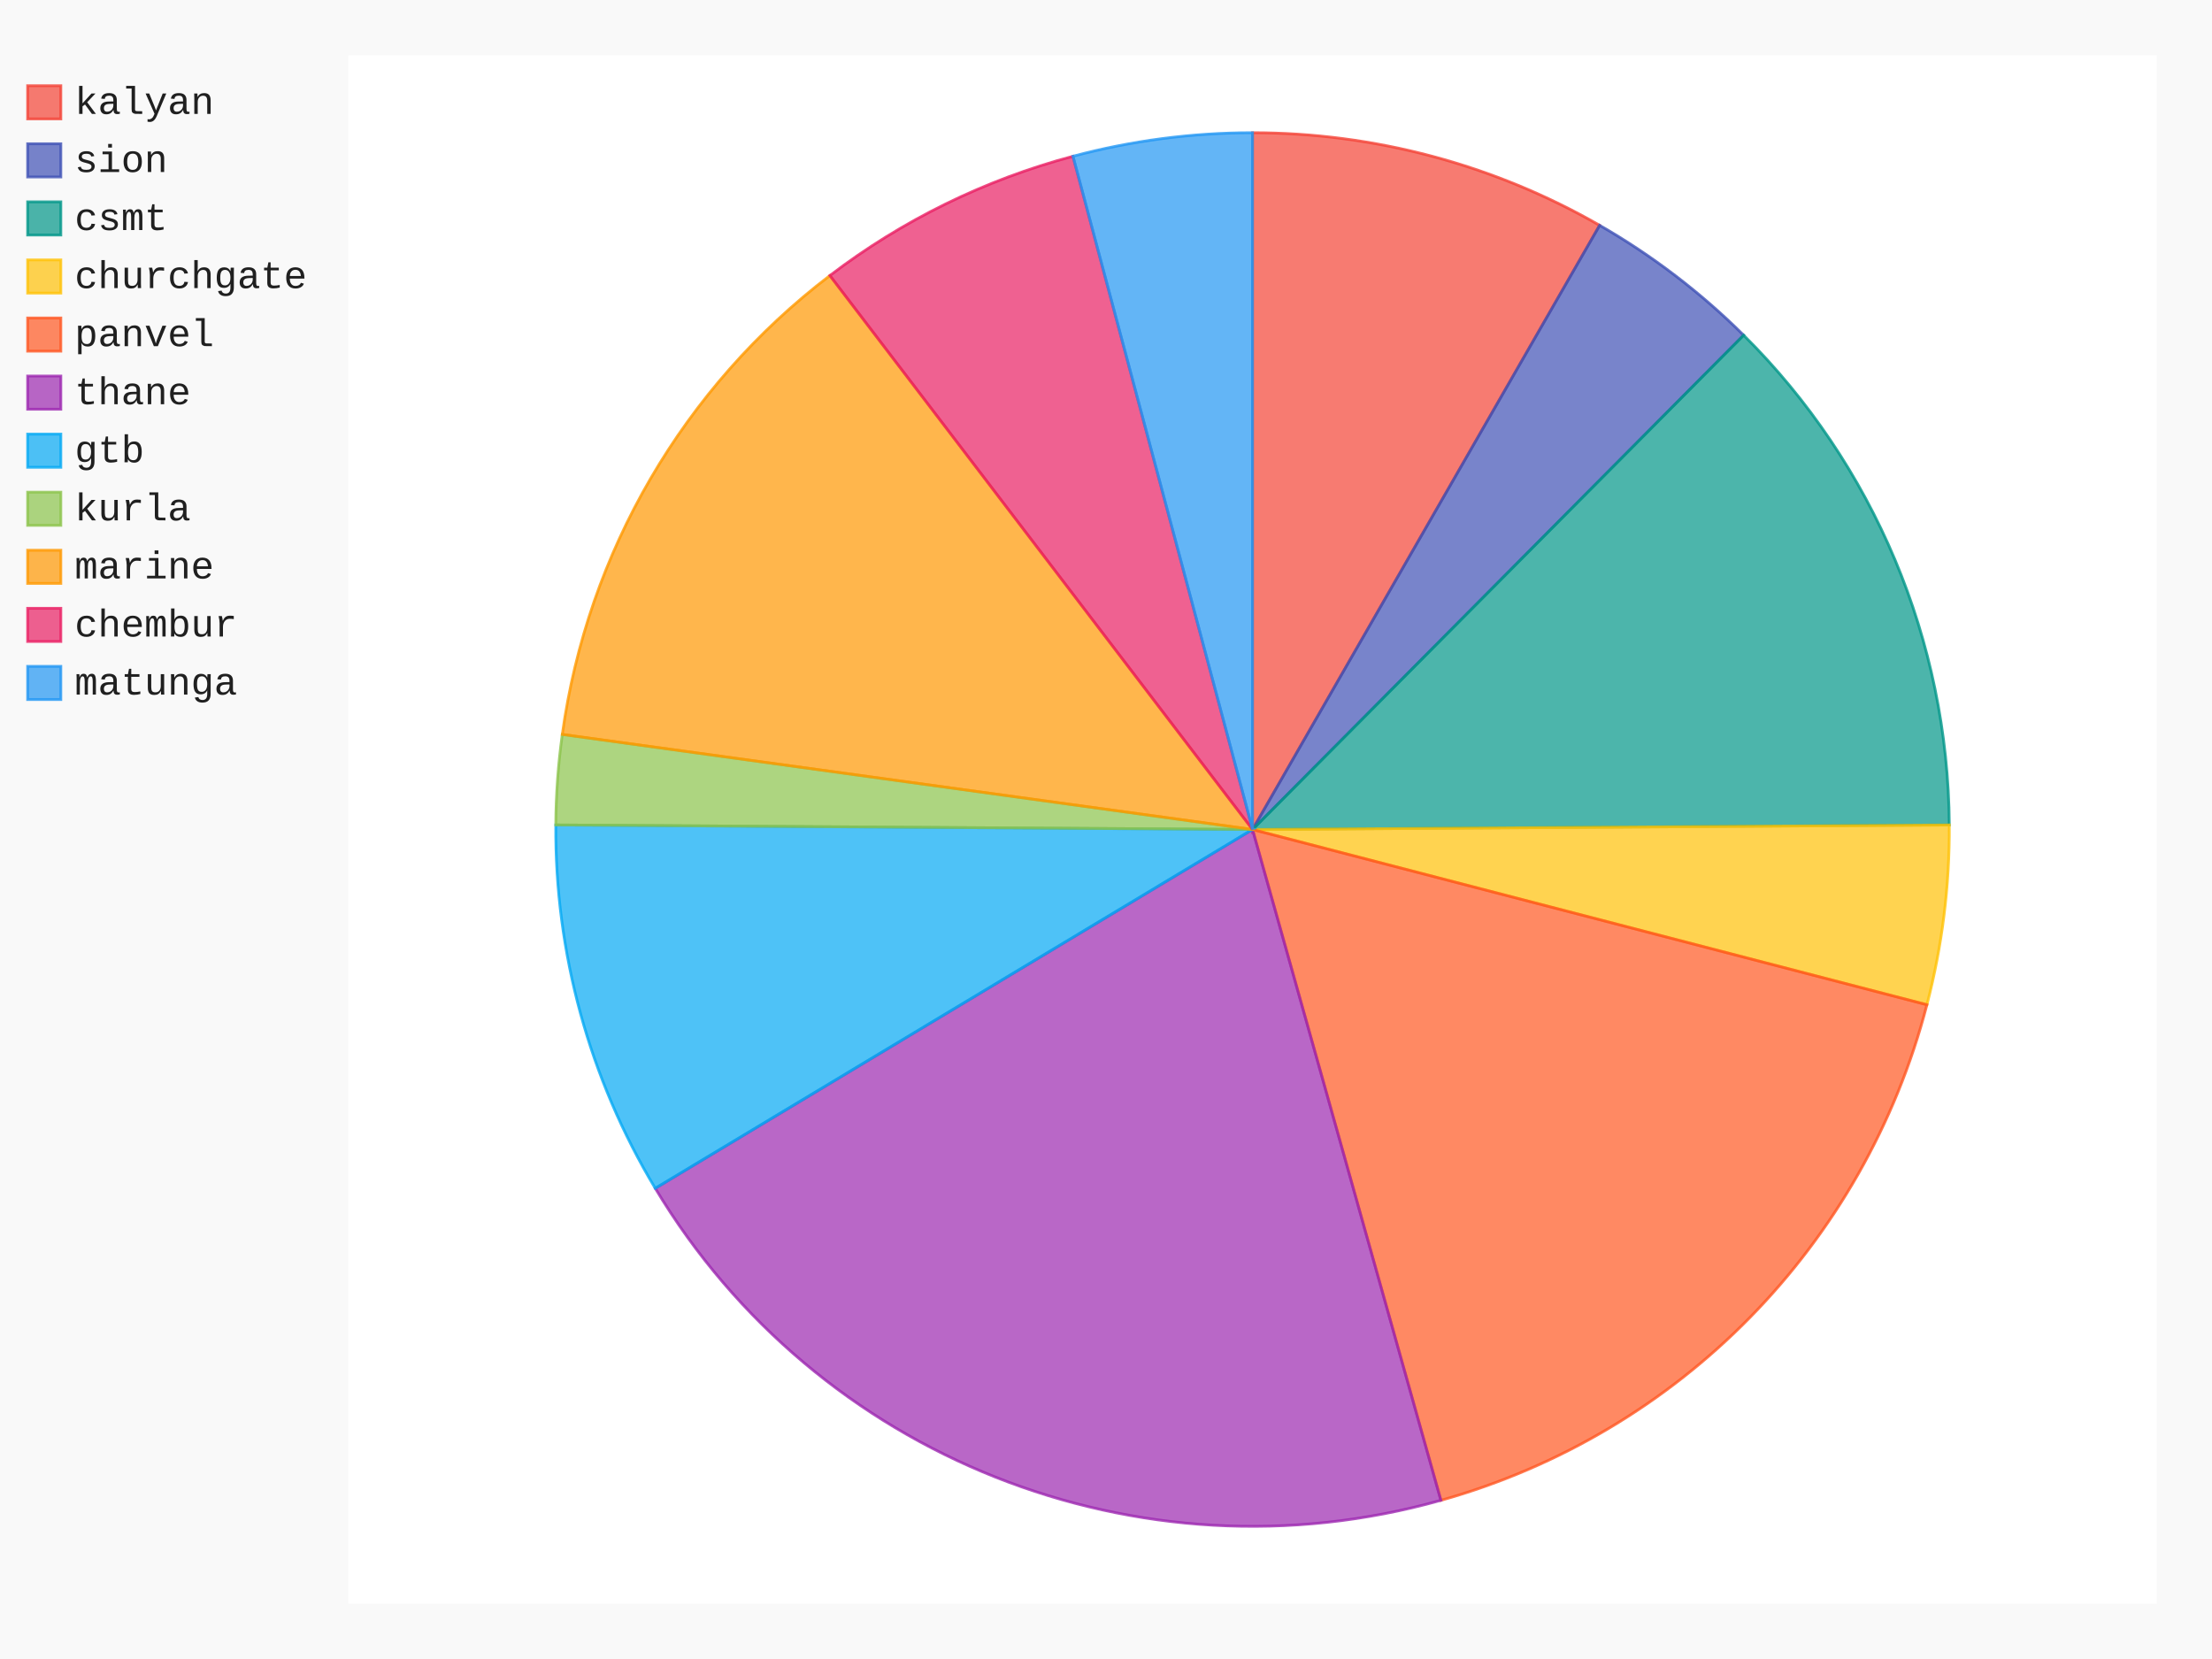
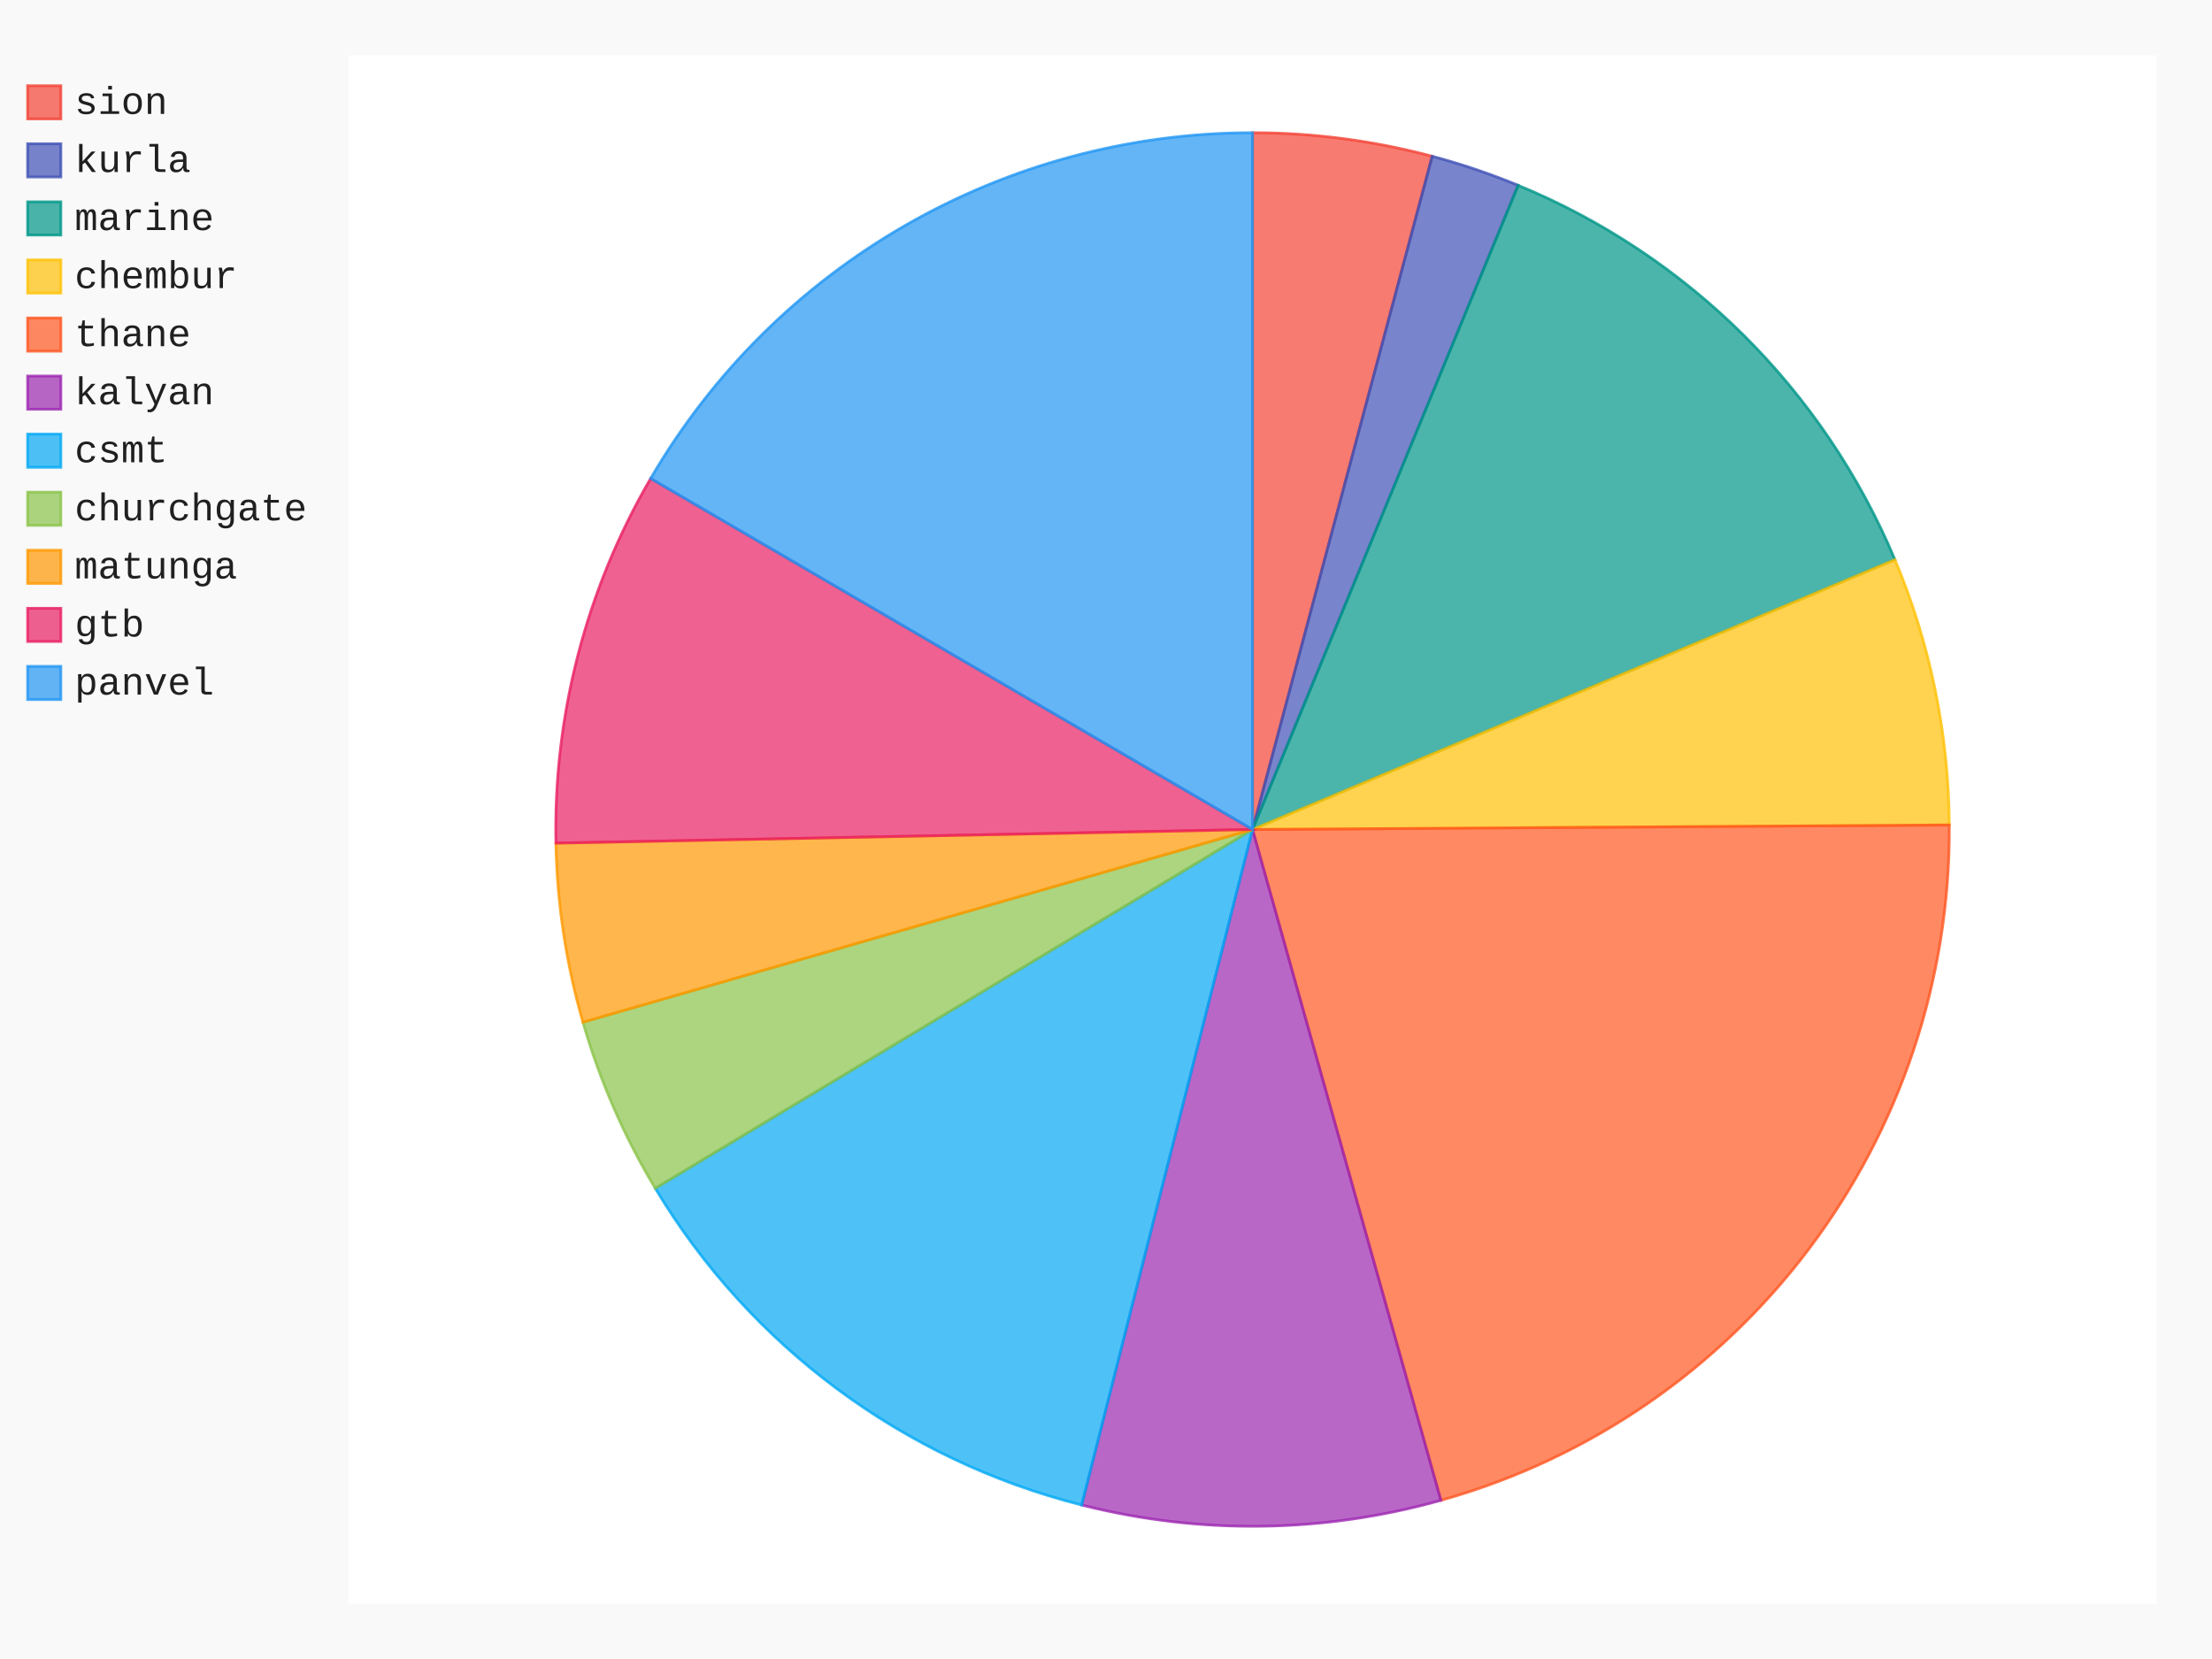
- <svg xmlns="http://www.w3.org/2000/svg" id="chart-eaf5943c-2341-4686-aa27-621398191d76" class="pygal-chart" viewBox="0 0 800 600">
+ <svg xmlns="http://www.w3.org/2000/svg" id="chart-b42558e0-5d73-4500-80d5-82ba889d378d" class="pygal-chart" viewBox="0 0 800 600">
  <defs>
-     <style type="text/css">#chart-eaf5943c-2341-4686-aa27-621398191d76{-webkit-user-select:none;-webkit-font-smoothing:antialiased;font-family:Consolas,"Liberation Mono",Menlo,Courier,monospace}#chart-eaf5943c-2341-4686-aa27-621398191d76 .title{font-family:Consolas,"Liberation Mono",Menlo,Courier,monospace;font-size:16px}#chart-eaf5943c-2341-4686-aa27-621398191d76 .legends .legend text{font-family:Consolas,"Liberation Mono",Menlo,Courier,monospace;font-size:14px}#chart-eaf5943c-2341-4686-aa27-621398191d76 .axis text{font-family:Consolas,"Liberation Mono",Menlo,Courier,monospace;font-size:10px}#chart-eaf5943c-2341-4686-aa27-621398191d76 .axis text.major{font-family:Consolas,"Liberation Mono",Menlo,Courier,monospace;font-size:10px}#chart-eaf5943c-2341-4686-aa27-621398191d76 .text-overlay text.value{font-family:Consolas,"Liberation Mono",Menlo,Courier,monospace;font-size:16px}#chart-eaf5943c-2341-4686-aa27-621398191d76 .text-overlay text.label{font-family:Consolas,"Liberation Mono",Menlo,Courier,monospace;font-size:10px}#chart-eaf5943c-2341-4686-aa27-621398191d76 .tooltip{font-family:Consolas,"Liberation Mono",Menlo,Courier,monospace;font-size:14px}#chart-eaf5943c-2341-4686-aa27-621398191d76 text.no_data{font-family:Consolas,"Liberation Mono",Menlo,Courier,monospace;font-size:64px}
- #chart-eaf5943c-2341-4686-aa27-621398191d76{background-color:rgba(249,249,249,1)}#chart-eaf5943c-2341-4686-aa27-621398191d76 path,#chart-eaf5943c-2341-4686-aa27-621398191d76 line,#chart-eaf5943c-2341-4686-aa27-621398191d76 rect,#chart-eaf5943c-2341-4686-aa27-621398191d76 circle{-webkit-transition:150ms;-moz-transition:150ms;transition:150ms}#chart-eaf5943c-2341-4686-aa27-621398191d76 .graph &gt; .background{fill:rgba(249,249,249,1)}#chart-eaf5943c-2341-4686-aa27-621398191d76 .plot &gt; .background{fill:rgba(255,255,255,1)}#chart-eaf5943c-2341-4686-aa27-621398191d76 .graph{fill:rgba(0,0,0,.87)}#chart-eaf5943c-2341-4686-aa27-621398191d76 text.no_data{fill:rgba(0,0,0,1)}#chart-eaf5943c-2341-4686-aa27-621398191d76 .title{fill:rgba(0,0,0,1)}#chart-eaf5943c-2341-4686-aa27-621398191d76 .legends .legend text{fill:rgba(0,0,0,.87)}#chart-eaf5943c-2341-4686-aa27-621398191d76 .legends .legend:hover text{fill:rgba(0,0,0,1)}#chart-eaf5943c-2341-4686-aa27-621398191d76 .axis .line{stroke:rgba(0,0,0,1)}#chart-eaf5943c-2341-4686-aa27-621398191d76 .axis .guide.line{stroke:rgba(0,0,0,.54)}#chart-eaf5943c-2341-4686-aa27-621398191d76 .axis .major.line{stroke:rgba(0,0,0,.87)}#chart-eaf5943c-2341-4686-aa27-621398191d76 .axis text.major{fill:rgba(0,0,0,1)}#chart-eaf5943c-2341-4686-aa27-621398191d76 .axis.y .guides:hover .guide.line,#chart-eaf5943c-2341-4686-aa27-621398191d76 .line-graph .axis.x .guides:hover .guide.line,#chart-eaf5943c-2341-4686-aa27-621398191d76 .stackedline-graph .axis.x .guides:hover .guide.line,#chart-eaf5943c-2341-4686-aa27-621398191d76 .xy-graph .axis.x .guides:hover .guide.line{stroke:rgba(0,0,0,1)}#chart-eaf5943c-2341-4686-aa27-621398191d76 .axis .guides:hover text{fill:rgba(0,0,0,1)}#chart-eaf5943c-2341-4686-aa27-621398191d76 .reactive{fill-opacity:.7;stroke-opacity:.8;stroke-width:1}#chart-eaf5943c-2341-4686-aa27-621398191d76 .ci{stroke:rgba(0,0,0,.87)}#chart-eaf5943c-2341-4686-aa27-621398191d76 .reactive.active,#chart-eaf5943c-2341-4686-aa27-621398191d76 .active .reactive{fill-opacity:.8;stroke-opacity:.9;stroke-width:4}#chart-eaf5943c-2341-4686-aa27-621398191d76 .ci .reactive.active{stroke-width:1.5}#chart-eaf5943c-2341-4686-aa27-621398191d76 .series text{fill:rgba(0,0,0,1)}#chart-eaf5943c-2341-4686-aa27-621398191d76 .tooltip rect{fill:rgba(255,255,255,1);stroke:rgba(0,0,0,1);-webkit-transition:opacity 150ms;-moz-transition:opacity 150ms;transition:opacity 150ms}#chart-eaf5943c-2341-4686-aa27-621398191d76 .tooltip .label{fill:rgba(0,0,0,.87)}#chart-eaf5943c-2341-4686-aa27-621398191d76 .tooltip .label{fill:rgba(0,0,0,.87)}#chart-eaf5943c-2341-4686-aa27-621398191d76 .tooltip .legend{font-size:.8em;fill:rgba(0,0,0,.54)}#chart-eaf5943c-2341-4686-aa27-621398191d76 .tooltip .x_label{font-size:.6em;fill:rgba(0,0,0,1)}#chart-eaf5943c-2341-4686-aa27-621398191d76 .tooltip .xlink{font-size:.5em;text-decoration:underline}#chart-eaf5943c-2341-4686-aa27-621398191d76 .tooltip .value{font-size:1.5em}#chart-eaf5943c-2341-4686-aa27-621398191d76 .bound{font-size:.5em}#chart-eaf5943c-2341-4686-aa27-621398191d76 .max-value{font-size:.75em;fill:rgba(0,0,0,.54)}#chart-eaf5943c-2341-4686-aa27-621398191d76 .map-element{fill:rgba(255,255,255,1);stroke:rgba(0,0,0,.54) !important}#chart-eaf5943c-2341-4686-aa27-621398191d76 .map-element .reactive{fill-opacity:inherit;stroke-opacity:inherit}#chart-eaf5943c-2341-4686-aa27-621398191d76 .color-0,#chart-eaf5943c-2341-4686-aa27-621398191d76 .color-0 a:visited{stroke:#F44336;fill:#F44336}#chart-eaf5943c-2341-4686-aa27-621398191d76 .color-1,#chart-eaf5943c-2341-4686-aa27-621398191d76 .color-1 a:visited{stroke:#3F51B5;fill:#3F51B5}#chart-eaf5943c-2341-4686-aa27-621398191d76 .color-2,#chart-eaf5943c-2341-4686-aa27-621398191d76 .color-2 a:visited{stroke:#009688;fill:#009688}#chart-eaf5943c-2341-4686-aa27-621398191d76 .color-3,#chart-eaf5943c-2341-4686-aa27-621398191d76 .color-3 a:visited{stroke:#FFC107;fill:#FFC107}#chart-eaf5943c-2341-4686-aa27-621398191d76 .color-4,#chart-eaf5943c-2341-4686-aa27-621398191d76 .color-4 a:visited{stroke:#FF5722;fill:#FF5722}#chart-eaf5943c-2341-4686-aa27-621398191d76 .color-5,#chart-eaf5943c-2341-4686-aa27-621398191d76 .color-5 a:visited{stroke:#9C27B0;fill:#9C27B0}#chart-eaf5943c-2341-4686-aa27-621398191d76 .color-6,#chart-eaf5943c-2341-4686-aa27-621398191d76 .color-6 a:visited{stroke:#03A9F4;fill:#03A9F4}#chart-eaf5943c-2341-4686-aa27-621398191d76 .color-7,#chart-eaf5943c-2341-4686-aa27-621398191d76 .color-7 a:visited{stroke:#8BC34A;fill:#8BC34A}#chart-eaf5943c-2341-4686-aa27-621398191d76 .color-8,#chart-eaf5943c-2341-4686-aa27-621398191d76 .color-8 a:visited{stroke:#FF9800;fill:#FF9800}#chart-eaf5943c-2341-4686-aa27-621398191d76 .color-9,#chart-eaf5943c-2341-4686-aa27-621398191d76 .color-9 a:visited{stroke:#E91E63;fill:#E91E63}#chart-eaf5943c-2341-4686-aa27-621398191d76 .color-10,#chart-eaf5943c-2341-4686-aa27-621398191d76 .color-10 a:visited{stroke:#2196F3;fill:#2196F3}#chart-eaf5943c-2341-4686-aa27-621398191d76 .text-overlay .color-0 text{fill:black}#chart-eaf5943c-2341-4686-aa27-621398191d76 .text-overlay .color-1 text{fill:black}#chart-eaf5943c-2341-4686-aa27-621398191d76 .text-overlay .color-2 text{fill:black}#chart-eaf5943c-2341-4686-aa27-621398191d76 .text-overlay .color-3 text{fill:black}#chart-eaf5943c-2341-4686-aa27-621398191d76 .text-overlay .color-4 text{fill:black}#chart-eaf5943c-2341-4686-aa27-621398191d76 .text-overlay .color-5 text{fill:black}#chart-eaf5943c-2341-4686-aa27-621398191d76 .text-overlay .color-6 text{fill:black}#chart-eaf5943c-2341-4686-aa27-621398191d76 .text-overlay .color-7 text{fill:black}#chart-eaf5943c-2341-4686-aa27-621398191d76 .text-overlay .color-8 text{fill:black}#chart-eaf5943c-2341-4686-aa27-621398191d76 .text-overlay .color-9 text{fill:black}#chart-eaf5943c-2341-4686-aa27-621398191d76 .text-overlay .color-10 text{fill:black}
- #chart-eaf5943c-2341-4686-aa27-621398191d76 text.no_data{text-anchor:middle}#chart-eaf5943c-2341-4686-aa27-621398191d76 .guide.line{fill:none}#chart-eaf5943c-2341-4686-aa27-621398191d76 .centered{text-anchor:middle}#chart-eaf5943c-2341-4686-aa27-621398191d76 .title{text-anchor:middle}#chart-eaf5943c-2341-4686-aa27-621398191d76 .legends .legend text{fill-opacity:1}#chart-eaf5943c-2341-4686-aa27-621398191d76 .axis.x text{text-anchor:middle}#chart-eaf5943c-2341-4686-aa27-621398191d76 .axis.x:not(.web) text[transform]{text-anchor:start}#chart-eaf5943c-2341-4686-aa27-621398191d76 .axis.x:not(.web) text[transform].backwards{text-anchor:end}#chart-eaf5943c-2341-4686-aa27-621398191d76 .axis.y text{text-anchor:end}#chart-eaf5943c-2341-4686-aa27-621398191d76 .axis.y text[transform].backwards{text-anchor:start}#chart-eaf5943c-2341-4686-aa27-621398191d76 .axis.y2 text{text-anchor:start}#chart-eaf5943c-2341-4686-aa27-621398191d76 .axis.y2 text[transform].backwards{text-anchor:end}#chart-eaf5943c-2341-4686-aa27-621398191d76 .axis .guide.line{stroke-dasharray:4,4;stroke:black}#chart-eaf5943c-2341-4686-aa27-621398191d76 .axis .major.guide.line{stroke-dasharray:6,6;stroke:black}#chart-eaf5943c-2341-4686-aa27-621398191d76 .horizontal .axis.y .guide.line,#chart-eaf5943c-2341-4686-aa27-621398191d76 .horizontal .axis.y2 .guide.line,#chart-eaf5943c-2341-4686-aa27-621398191d76 .vertical .axis.x .guide.line{opacity:0}#chart-eaf5943c-2341-4686-aa27-621398191d76 .horizontal .axis.always_show .guide.line,#chart-eaf5943c-2341-4686-aa27-621398191d76 .vertical .axis.always_show .guide.line{opacity:1 !important}#chart-eaf5943c-2341-4686-aa27-621398191d76 .axis.y .guides:hover .guide.line,#chart-eaf5943c-2341-4686-aa27-621398191d76 .axis.y2 .guides:hover .guide.line,#chart-eaf5943c-2341-4686-aa27-621398191d76 .axis.x .guides:hover .guide.line{opacity:1}#chart-eaf5943c-2341-4686-aa27-621398191d76 .axis .guides:hover text{opacity:1}#chart-eaf5943c-2341-4686-aa27-621398191d76 .nofill{fill:none}#chart-eaf5943c-2341-4686-aa27-621398191d76 .subtle-fill{fill-opacity:.2}#chart-eaf5943c-2341-4686-aa27-621398191d76 .dot{stroke-width:1px;fill-opacity:1;stroke-opacity:1}#chart-eaf5943c-2341-4686-aa27-621398191d76 .dot.active{stroke-width:5px}#chart-eaf5943c-2341-4686-aa27-621398191d76 .dot.negative{fill:transparent}#chart-eaf5943c-2341-4686-aa27-621398191d76 text,#chart-eaf5943c-2341-4686-aa27-621398191d76 tspan{stroke:none !important}#chart-eaf5943c-2341-4686-aa27-621398191d76 .series text.active{opacity:1}#chart-eaf5943c-2341-4686-aa27-621398191d76 .tooltip rect{fill-opacity:.95;stroke-width:.5}#chart-eaf5943c-2341-4686-aa27-621398191d76 .tooltip text{fill-opacity:1}#chart-eaf5943c-2341-4686-aa27-621398191d76 .showable{visibility:hidden}#chart-eaf5943c-2341-4686-aa27-621398191d76 .showable.shown{visibility:visible}#chart-eaf5943c-2341-4686-aa27-621398191d76 .gauge-background{fill:rgba(229,229,229,1);stroke:none}#chart-eaf5943c-2341-4686-aa27-621398191d76 .bg-lines{stroke:rgba(249,249,249,1);stroke-width:2px}</style>
+     <style type="text/css">#chart-b42558e0-5d73-4500-80d5-82ba889d378d{-webkit-user-select:none;-webkit-font-smoothing:antialiased;font-family:Consolas,"Liberation Mono",Menlo,Courier,monospace}#chart-b42558e0-5d73-4500-80d5-82ba889d378d .title{font-family:Consolas,"Liberation Mono",Menlo,Courier,monospace;font-size:16px}#chart-b42558e0-5d73-4500-80d5-82ba889d378d .legends .legend text{font-family:Consolas,"Liberation Mono",Menlo,Courier,monospace;font-size:14px}#chart-b42558e0-5d73-4500-80d5-82ba889d378d .axis text{font-family:Consolas,"Liberation Mono",Menlo,Courier,monospace;font-size:10px}#chart-b42558e0-5d73-4500-80d5-82ba889d378d .axis text.major{font-family:Consolas,"Liberation Mono",Menlo,Courier,monospace;font-size:10px}#chart-b42558e0-5d73-4500-80d5-82ba889d378d .text-overlay text.value{font-family:Consolas,"Liberation Mono",Menlo,Courier,monospace;font-size:16px}#chart-b42558e0-5d73-4500-80d5-82ba889d378d .text-overlay text.label{font-family:Consolas,"Liberation Mono",Menlo,Courier,monospace;font-size:10px}#chart-b42558e0-5d73-4500-80d5-82ba889d378d .tooltip{font-family:Consolas,"Liberation Mono",Menlo,Courier,monospace;font-size:14px}#chart-b42558e0-5d73-4500-80d5-82ba889d378d text.no_data{font-family:Consolas,"Liberation Mono",Menlo,Courier,monospace;font-size:64px}
+ #chart-b42558e0-5d73-4500-80d5-82ba889d378d{background-color:rgba(249,249,249,1)}#chart-b42558e0-5d73-4500-80d5-82ba889d378d path,#chart-b42558e0-5d73-4500-80d5-82ba889d378d line,#chart-b42558e0-5d73-4500-80d5-82ba889d378d rect,#chart-b42558e0-5d73-4500-80d5-82ba889d378d circle{-webkit-transition:150ms;-moz-transition:150ms;transition:150ms}#chart-b42558e0-5d73-4500-80d5-82ba889d378d .graph &gt; .background{fill:rgba(249,249,249,1)}#chart-b42558e0-5d73-4500-80d5-82ba889d378d .plot &gt; .background{fill:rgba(255,255,255,1)}#chart-b42558e0-5d73-4500-80d5-82ba889d378d .graph{fill:rgba(0,0,0,.87)}#chart-b42558e0-5d73-4500-80d5-82ba889d378d text.no_data{fill:rgba(0,0,0,1)}#chart-b42558e0-5d73-4500-80d5-82ba889d378d .title{fill:rgba(0,0,0,1)}#chart-b42558e0-5d73-4500-80d5-82ba889d378d .legends .legend text{fill:rgba(0,0,0,.87)}#chart-b42558e0-5d73-4500-80d5-82ba889d378d .legends .legend:hover text{fill:rgba(0,0,0,1)}#chart-b42558e0-5d73-4500-80d5-82ba889d378d .axis .line{stroke:rgba(0,0,0,1)}#chart-b42558e0-5d73-4500-80d5-82ba889d378d .axis .guide.line{stroke:rgba(0,0,0,.54)}#chart-b42558e0-5d73-4500-80d5-82ba889d378d .axis .major.line{stroke:rgba(0,0,0,.87)}#chart-b42558e0-5d73-4500-80d5-82ba889d378d .axis text.major{fill:rgba(0,0,0,1)}#chart-b42558e0-5d73-4500-80d5-82ba889d378d .axis.y .guides:hover .guide.line,#chart-b42558e0-5d73-4500-80d5-82ba889d378d .line-graph .axis.x .guides:hover .guide.line,#chart-b42558e0-5d73-4500-80d5-82ba889d378d .stackedline-graph .axis.x .guides:hover .guide.line,#chart-b42558e0-5d73-4500-80d5-82ba889d378d .xy-graph .axis.x .guides:hover .guide.line{stroke:rgba(0,0,0,1)}#chart-b42558e0-5d73-4500-80d5-82ba889d378d .axis .guides:hover text{fill:rgba(0,0,0,1)}#chart-b42558e0-5d73-4500-80d5-82ba889d378d .reactive{fill-opacity:.7;stroke-opacity:.8;stroke-width:1}#chart-b42558e0-5d73-4500-80d5-82ba889d378d .ci{stroke:rgba(0,0,0,.87)}#chart-b42558e0-5d73-4500-80d5-82ba889d378d .reactive.active,#chart-b42558e0-5d73-4500-80d5-82ba889d378d .active .reactive{fill-opacity:.8;stroke-opacity:.9;stroke-width:4}#chart-b42558e0-5d73-4500-80d5-82ba889d378d .ci .reactive.active{stroke-width:1.5}#chart-b42558e0-5d73-4500-80d5-82ba889d378d .series text{fill:rgba(0,0,0,1)}#chart-b42558e0-5d73-4500-80d5-82ba889d378d .tooltip rect{fill:rgba(255,255,255,1);stroke:rgba(0,0,0,1);-webkit-transition:opacity 150ms;-moz-transition:opacity 150ms;transition:opacity 150ms}#chart-b42558e0-5d73-4500-80d5-82ba889d378d .tooltip .label{fill:rgba(0,0,0,.87)}#chart-b42558e0-5d73-4500-80d5-82ba889d378d .tooltip .label{fill:rgba(0,0,0,.87)}#chart-b42558e0-5d73-4500-80d5-82ba889d378d .tooltip .legend{font-size:.8em;fill:rgba(0,0,0,.54)}#chart-b42558e0-5d73-4500-80d5-82ba889d378d .tooltip .x_label{font-size:.6em;fill:rgba(0,0,0,1)}#chart-b42558e0-5d73-4500-80d5-82ba889d378d .tooltip .xlink{font-size:.5em;text-decoration:underline}#chart-b42558e0-5d73-4500-80d5-82ba889d378d .tooltip .value{font-size:1.5em}#chart-b42558e0-5d73-4500-80d5-82ba889d378d .bound{font-size:.5em}#chart-b42558e0-5d73-4500-80d5-82ba889d378d .max-value{font-size:.75em;fill:rgba(0,0,0,.54)}#chart-b42558e0-5d73-4500-80d5-82ba889d378d .map-element{fill:rgba(255,255,255,1);stroke:rgba(0,0,0,.54) !important}#chart-b42558e0-5d73-4500-80d5-82ba889d378d .map-element .reactive{fill-opacity:inherit;stroke-opacity:inherit}#chart-b42558e0-5d73-4500-80d5-82ba889d378d .color-0,#chart-b42558e0-5d73-4500-80d5-82ba889d378d .color-0 a:visited{stroke:#F44336;fill:#F44336}#chart-b42558e0-5d73-4500-80d5-82ba889d378d .color-1,#chart-b42558e0-5d73-4500-80d5-82ba889d378d .color-1 a:visited{stroke:#3F51B5;fill:#3F51B5}#chart-b42558e0-5d73-4500-80d5-82ba889d378d .color-2,#chart-b42558e0-5d73-4500-80d5-82ba889d378d .color-2 a:visited{stroke:#009688;fill:#009688}#chart-b42558e0-5d73-4500-80d5-82ba889d378d .color-3,#chart-b42558e0-5d73-4500-80d5-82ba889d378d .color-3 a:visited{stroke:#FFC107;fill:#FFC107}#chart-b42558e0-5d73-4500-80d5-82ba889d378d .color-4,#chart-b42558e0-5d73-4500-80d5-82ba889d378d .color-4 a:visited{stroke:#FF5722;fill:#FF5722}#chart-b42558e0-5d73-4500-80d5-82ba889d378d .color-5,#chart-b42558e0-5d73-4500-80d5-82ba889d378d .color-5 a:visited{stroke:#9C27B0;fill:#9C27B0}#chart-b42558e0-5d73-4500-80d5-82ba889d378d .color-6,#chart-b42558e0-5d73-4500-80d5-82ba889d378d .color-6 a:visited{stroke:#03A9F4;fill:#03A9F4}#chart-b42558e0-5d73-4500-80d5-82ba889d378d .color-7,#chart-b42558e0-5d73-4500-80d5-82ba889d378d .color-7 a:visited{stroke:#8BC34A;fill:#8BC34A}#chart-b42558e0-5d73-4500-80d5-82ba889d378d .color-8,#chart-b42558e0-5d73-4500-80d5-82ba889d378d .color-8 a:visited{stroke:#FF9800;fill:#FF9800}#chart-b42558e0-5d73-4500-80d5-82ba889d378d .color-9,#chart-b42558e0-5d73-4500-80d5-82ba889d378d .color-9 a:visited{stroke:#E91E63;fill:#E91E63}#chart-b42558e0-5d73-4500-80d5-82ba889d378d .color-10,#chart-b42558e0-5d73-4500-80d5-82ba889d378d .color-10 a:visited{stroke:#2196F3;fill:#2196F3}#chart-b42558e0-5d73-4500-80d5-82ba889d378d .text-overlay .color-0 text{fill:black}#chart-b42558e0-5d73-4500-80d5-82ba889d378d .text-overlay .color-1 text{fill:black}#chart-b42558e0-5d73-4500-80d5-82ba889d378d .text-overlay .color-2 text{fill:black}#chart-b42558e0-5d73-4500-80d5-82ba889d378d .text-overlay .color-3 text{fill:black}#chart-b42558e0-5d73-4500-80d5-82ba889d378d .text-overlay .color-4 text{fill:black}#chart-b42558e0-5d73-4500-80d5-82ba889d378d .text-overlay .color-5 text{fill:black}#chart-b42558e0-5d73-4500-80d5-82ba889d378d .text-overlay .color-6 text{fill:black}#chart-b42558e0-5d73-4500-80d5-82ba889d378d .text-overlay .color-7 text{fill:black}#chart-b42558e0-5d73-4500-80d5-82ba889d378d .text-overlay .color-8 text{fill:black}#chart-b42558e0-5d73-4500-80d5-82ba889d378d .text-overlay .color-9 text{fill:black}#chart-b42558e0-5d73-4500-80d5-82ba889d378d .text-overlay .color-10 text{fill:black}
+ #chart-b42558e0-5d73-4500-80d5-82ba889d378d text.no_data{text-anchor:middle}#chart-b42558e0-5d73-4500-80d5-82ba889d378d .guide.line{fill:none}#chart-b42558e0-5d73-4500-80d5-82ba889d378d .centered{text-anchor:middle}#chart-b42558e0-5d73-4500-80d5-82ba889d378d .title{text-anchor:middle}#chart-b42558e0-5d73-4500-80d5-82ba889d378d .legends .legend text{fill-opacity:1}#chart-b42558e0-5d73-4500-80d5-82ba889d378d .axis.x text{text-anchor:middle}#chart-b42558e0-5d73-4500-80d5-82ba889d378d .axis.x:not(.web) text[transform]{text-anchor:start}#chart-b42558e0-5d73-4500-80d5-82ba889d378d .axis.x:not(.web) text[transform].backwards{text-anchor:end}#chart-b42558e0-5d73-4500-80d5-82ba889d378d .axis.y text{text-anchor:end}#chart-b42558e0-5d73-4500-80d5-82ba889d378d .axis.y text[transform].backwards{text-anchor:start}#chart-b42558e0-5d73-4500-80d5-82ba889d378d .axis.y2 text{text-anchor:start}#chart-b42558e0-5d73-4500-80d5-82ba889d378d .axis.y2 text[transform].backwards{text-anchor:end}#chart-b42558e0-5d73-4500-80d5-82ba889d378d .axis .guide.line{stroke-dasharray:4,4;stroke:black}#chart-b42558e0-5d73-4500-80d5-82ba889d378d .axis .major.guide.line{stroke-dasharray:6,6;stroke:black}#chart-b42558e0-5d73-4500-80d5-82ba889d378d .horizontal .axis.y .guide.line,#chart-b42558e0-5d73-4500-80d5-82ba889d378d .horizontal .axis.y2 .guide.line,#chart-b42558e0-5d73-4500-80d5-82ba889d378d .vertical .axis.x .guide.line{opacity:0}#chart-b42558e0-5d73-4500-80d5-82ba889d378d .horizontal .axis.always_show .guide.line,#chart-b42558e0-5d73-4500-80d5-82ba889d378d .vertical .axis.always_show .guide.line{opacity:1 !important}#chart-b42558e0-5d73-4500-80d5-82ba889d378d .axis.y .guides:hover .guide.line,#chart-b42558e0-5d73-4500-80d5-82ba889d378d .axis.y2 .guides:hover .guide.line,#chart-b42558e0-5d73-4500-80d5-82ba889d378d .axis.x .guides:hover .guide.line{opacity:1}#chart-b42558e0-5d73-4500-80d5-82ba889d378d .axis .guides:hover text{opacity:1}#chart-b42558e0-5d73-4500-80d5-82ba889d378d .nofill{fill:none}#chart-b42558e0-5d73-4500-80d5-82ba889d378d .subtle-fill{fill-opacity:.2}#chart-b42558e0-5d73-4500-80d5-82ba889d378d .dot{stroke-width:1px;fill-opacity:1;stroke-opacity:1}#chart-b42558e0-5d73-4500-80d5-82ba889d378d .dot.active{stroke-width:5px}#chart-b42558e0-5d73-4500-80d5-82ba889d378d .dot.negative{fill:transparent}#chart-b42558e0-5d73-4500-80d5-82ba889d378d text,#chart-b42558e0-5d73-4500-80d5-82ba889d378d tspan{stroke:none !important}#chart-b42558e0-5d73-4500-80d5-82ba889d378d .series text.active{opacity:1}#chart-b42558e0-5d73-4500-80d5-82ba889d378d .tooltip rect{fill-opacity:.95;stroke-width:.5}#chart-b42558e0-5d73-4500-80d5-82ba889d378d .tooltip text{fill-opacity:1}#chart-b42558e0-5d73-4500-80d5-82ba889d378d .showable{visibility:hidden}#chart-b42558e0-5d73-4500-80d5-82ba889d378d .showable.shown{visibility:visible}#chart-b42558e0-5d73-4500-80d5-82ba889d378d .gauge-background{fill:rgba(229,229,229,1);stroke:none}#chart-b42558e0-5d73-4500-80d5-82ba889d378d .bg-lines{stroke:rgba(249,249,249,1);stroke-width:2px}</style>
  </defs>
  <g class="graph pie-graph vertical">
    <rect x="0" y="0" width="800" height="600" class="background" />
    <g transform="translate(126, 20)" class="plot">
      <rect x="0" y="0" width="654.0" height="560" class="background" />
      <g class="series serie-0 color-0">
        <g class="slices">
          <g class="slice">
-             <path d="M327 28 A252 252 0 0 1 452.526 61.488 L327 280 A0 0 0 0 0 327 280 z" class="slice reactive tooltip-trigger" />
+             <path d="M327 28 A252 252 0 0 1 391.958 36.516 L327 280 A0 0 0 0 0 327 280 z" class="slice reactive tooltip-trigger" />
          </g>
        </g>
      </g>
      <g class="series serie-1 color-1">
        <g class="slices">
          <g class="slice">
-             <path d="M452.526 61.488 A252 252 0 0 1 504.609 101.229 L327 280 A0 0 0 0 0 327 280 z" class="slice reactive tooltip-trigger" />
+             <path d="M391.958 36.516 A252 252 0 0 1 423.057 47.026 L327 280 A0 0 0 0 0 327 280 z" class="slice reactive tooltip-trigger" />
          </g>
        </g>
      </g>
      <g class="series serie-2 color-2">
        <g class="slices">
          <g class="slice">
-             <path d="M504.609 101.229 A252 252 0 0 1 578.995 278.358 L327 280 A0 0 0 0 0 327 280 z" class="slice reactive tooltip-trigger" />
+             <path d="M423.057 47.026 A252 252 0 0 1 559.343 182.427 L327 280 A0 0 0 0 0 327 280 z" class="slice reactive tooltip-trigger" />
          </g>
        </g>
      </g>
      <g class="series serie-3 color-3">
        <g class="slices">
          <g class="slice">
-             <path d="M578.995 278.358 A252 252 0 0 1 570.902 343.37 L327 280 A0 0 0 0 0 327 280 z" class="slice reactive tooltip-trigger" />
+             <path d="M559.343 182.427 A252 252 0 0 1 578.995 278.358 L327 280 A0 0 0 0 0 327 280 z" class="slice reactive tooltip-trigger" />
          </g>
        </g>
      </g>
      <g class="series serie-4 color-4">
        <g class="slices">
          <g class="slice">
-             <path d="M570.902 343.37 A252 252 0 0 1 395.126 522.617 L327 280 A0 0 0 0 0 327 280 z" class="slice reactive tooltip-trigger" />
+             <path d="M578.995 278.358 A252 252 0 0 1 395.126 522.617 L327 280 A0 0 0 0 0 327 280 z" class="slice reactive tooltip-trigger" />
          </g>
        </g>
      </g>
      <g class="series serie-5 color-5">
        <g class="slices">
          <g class="slice">
-             <path d="M395.126 522.617 A252 252 0 0 1 110.984 409.774 L327 280 A0 0 0 0 0 327 280 z" class="slice reactive tooltip-trigger" />
+             <path d="M395.126 522.617 A252 252 0 0 1 265.221 524.31 L327 280 A0 0 0 0 0 327 280 z" class="slice reactive tooltip-trigger" />
          </g>
        </g>
      </g>
      <g class="series serie-6 color-6">
        <g class="slices">
          <g class="slice">
-             <path d="M110.984 409.774 A252 252 0 0 1 75.005 278.358 L327 280 A0 0 0 0 0 327 280 z" class="slice reactive tooltip-trigger" />
+             <path d="M265.221 524.31 A252 252 0 0 1 110.984 409.774 L327 280 A0 0 0 0 0 327 280 z" class="slice reactive tooltip-trigger" />
          </g>
        </g>
      </g>
      <g class="series serie-7 color-7">
        <g class="slices">
          <g class="slice">
-             <path d="M75.005 278.358 A252 252 0 0 1 77.357 245.615 L327 280 A0 0 0 0 0 327 280 z" class="slice reactive tooltip-trigger" />
+             <path d="M110.984 409.774 A252 252 0 0 1 84.833 349.706 L327 280 A0 0 0 0 0 327 280 z" class="slice reactive tooltip-trigger" />
          </g>
        </g>
      </g>
      <g class="series serie-8 color-8">
        <g class="slices">
          <g class="slice">
-             <path d="M77.357 245.615 A252 252 0 0 1 174.136 79.659 L327 280 A0 0 0 0 0 327 280 z" class="slice reactive tooltip-trigger" />
+             <path d="M84.833 349.706 A252 252 0 0 1 75.048 284.927 L327 280 A0 0 0 0 0 327 280 z" class="slice reactive tooltip-trigger" />
          </g>
        </g>
      </g>
      <g class="series serie-9 color-9">
        <g class="slices">
          <g class="slice">
-             <path d="M174.136 79.659 A252 252 0 0 1 262.042 36.516 L327 280 A0 0 0 0 0 327 280 z" class="slice reactive tooltip-trigger" />
+             <path d="M75.048 284.927 A252 252 0 0 1 109.311 153.053 L327 280 A0 0 0 0 0 327 280 z" class="slice reactive tooltip-trigger" />
          </g>
        </g>
      </g>
      <g class="series serie-10 color-10">
        <g class="slices">
          <g class="slice">
-             <path d="M262.042 36.516 A252 252 0 0 1 327 28 L327 280 A0 0 0 0 0 327 280 z" class="slice reactive tooltip-trigger" />
+             <path d="M109.311 153.053 A252 252 0 0 1 327 28 L327 280 A0 0 0 0 0 327 280 z" class="slice reactive tooltip-trigger" />
          </g>
        </g>
      </g>
    </g>
    <g class="titles" />
    <g transform="translate(126, 20)" class="plot overlay">
      <g class="series serie-0 color-0" />
      <g class="series serie-1 color-1" />
      <g class="series serie-2 color-2" />
      <g class="series serie-3 color-3" />
      <g class="series serie-4 color-4" />
      <g class="series serie-5 color-5" />
      <g class="series serie-6 color-6" />
      <g class="series serie-7 color-7" />
      <g class="series serie-8 color-8" />
      <g class="series serie-9 color-9" />
      <g class="series serie-10 color-10" />
    </g>
    <g transform="translate(126, 20)" class="plot text-overlay">
      <g class="series serie-0 color-0" />
      <g class="series serie-1 color-1" />
      <g class="series serie-2 color-2" />
      <g class="series serie-3 color-3" />
      <g class="series serie-4 color-4" />
      <g class="series serie-5 color-5" />
      <g class="series serie-6 color-6" />
      <g class="series serie-7 color-7" />
      <g class="series serie-8 color-8" />
      <g class="series serie-9 color-9" />
      <g class="series serie-10 color-10" />
    </g>
    <g transform="translate(126, 20)" class="plot tooltip-overlay">
      <g transform="translate(0 0)" style="opacity: 0" class="tooltip">
        <rect rx="0" ry="0" width="0" height="0" class="tooltip-box" />
        <g class="text" />
      </g>
    </g>
    <g transform="translate(10, 30)" class="legends">
      <g id="activate-serie-0" class="legend reactive activate-serie">
        <rect x="0.0" y="1.0" width="12" height="12" class="color-0 reactive" />
-         <text x="17.0" y="11.2">kalyan</text>
+         <text x="17.0" y="11.2">sion</text>
      </g>
      <g id="activate-serie-1" class="legend reactive activate-serie">
        <rect x="0.0" y="22.0" width="12" height="12" class="color-1 reactive" />
-         <text x="17.0" y="32.2">sion</text>
+         <text x="17.0" y="32.2">kurla</text>
      </g>
      <g id="activate-serie-2" class="legend reactive activate-serie">
        <rect x="0.0" y="43.0" width="12" height="12" class="color-2 reactive" />
-         <text x="17.0" y="53.2">csmt</text>
+         <text x="17.0" y="53.2">marine</text>
      </g>
      <g id="activate-serie-3" class="legend reactive activate-serie">
        <rect x="0.0" y="64.0" width="12" height="12" class="color-3 reactive" />
-         <text x="17.0" y="74.2">churchgate</text>
+         <text x="17.0" y="74.2">chembur</text>
      </g>
      <g id="activate-serie-4" class="legend reactive activate-serie">
        <rect x="0.0" y="85.0" width="12" height="12" class="color-4 reactive" />
-         <text x="17.0" y="95.2">panvel</text>
+         <text x="17.0" y="95.2">thane</text>
      </g>
      <g id="activate-serie-5" class="legend reactive activate-serie">
        <rect x="0.0" y="106.0" width="12" height="12" class="color-5 reactive" />
-         <text x="17.0" y="116.2">thane</text>
+         <text x="17.0" y="116.2">kalyan</text>
      </g>
      <g id="activate-serie-6" class="legend reactive activate-serie">
        <rect x="0.0" y="127.0" width="12" height="12" class="color-6 reactive" />
-         <text x="17.0" y="137.2">gtb</text>
+         <text x="17.0" y="137.2">csmt</text>
      </g>
      <g id="activate-serie-7" class="legend reactive activate-serie">
        <rect x="0.0" y="148.0" width="12" height="12" class="color-7 reactive" />
-         <text x="17.0" y="158.2">kurla</text>
+         <text x="17.0" y="158.2">churchgate</text>
      </g>
      <g id="activate-serie-8" class="legend reactive activate-serie">
        <rect x="0.0" y="169.0" width="12" height="12" class="color-8 reactive" />
-         <text x="17.0" y="179.2">marine</text>
+         <text x="17.0" y="179.2">matunga</text>
      </g>
      <g id="activate-serie-9" class="legend reactive activate-serie">
        <rect x="0.0" y="190.0" width="12" height="12" class="color-9 reactive" />
-         <text x="17.0" y="200.2">chembur</text>
+         <text x="17.0" y="200.2">gtb</text>
      </g>
      <g id="activate-serie-10" class="legend reactive activate-serie">
        <rect x="0.0" y="211.0" width="12" height="12" class="color-10 reactive" />
-         <text x="17.0" y="221.2">matunga</text>
+         <text x="17.0" y="221.2">panvel</text>
      </g>
    </g>
    <g transform="translate(790, 30)" class="legends" />
  </g>
</svg>
